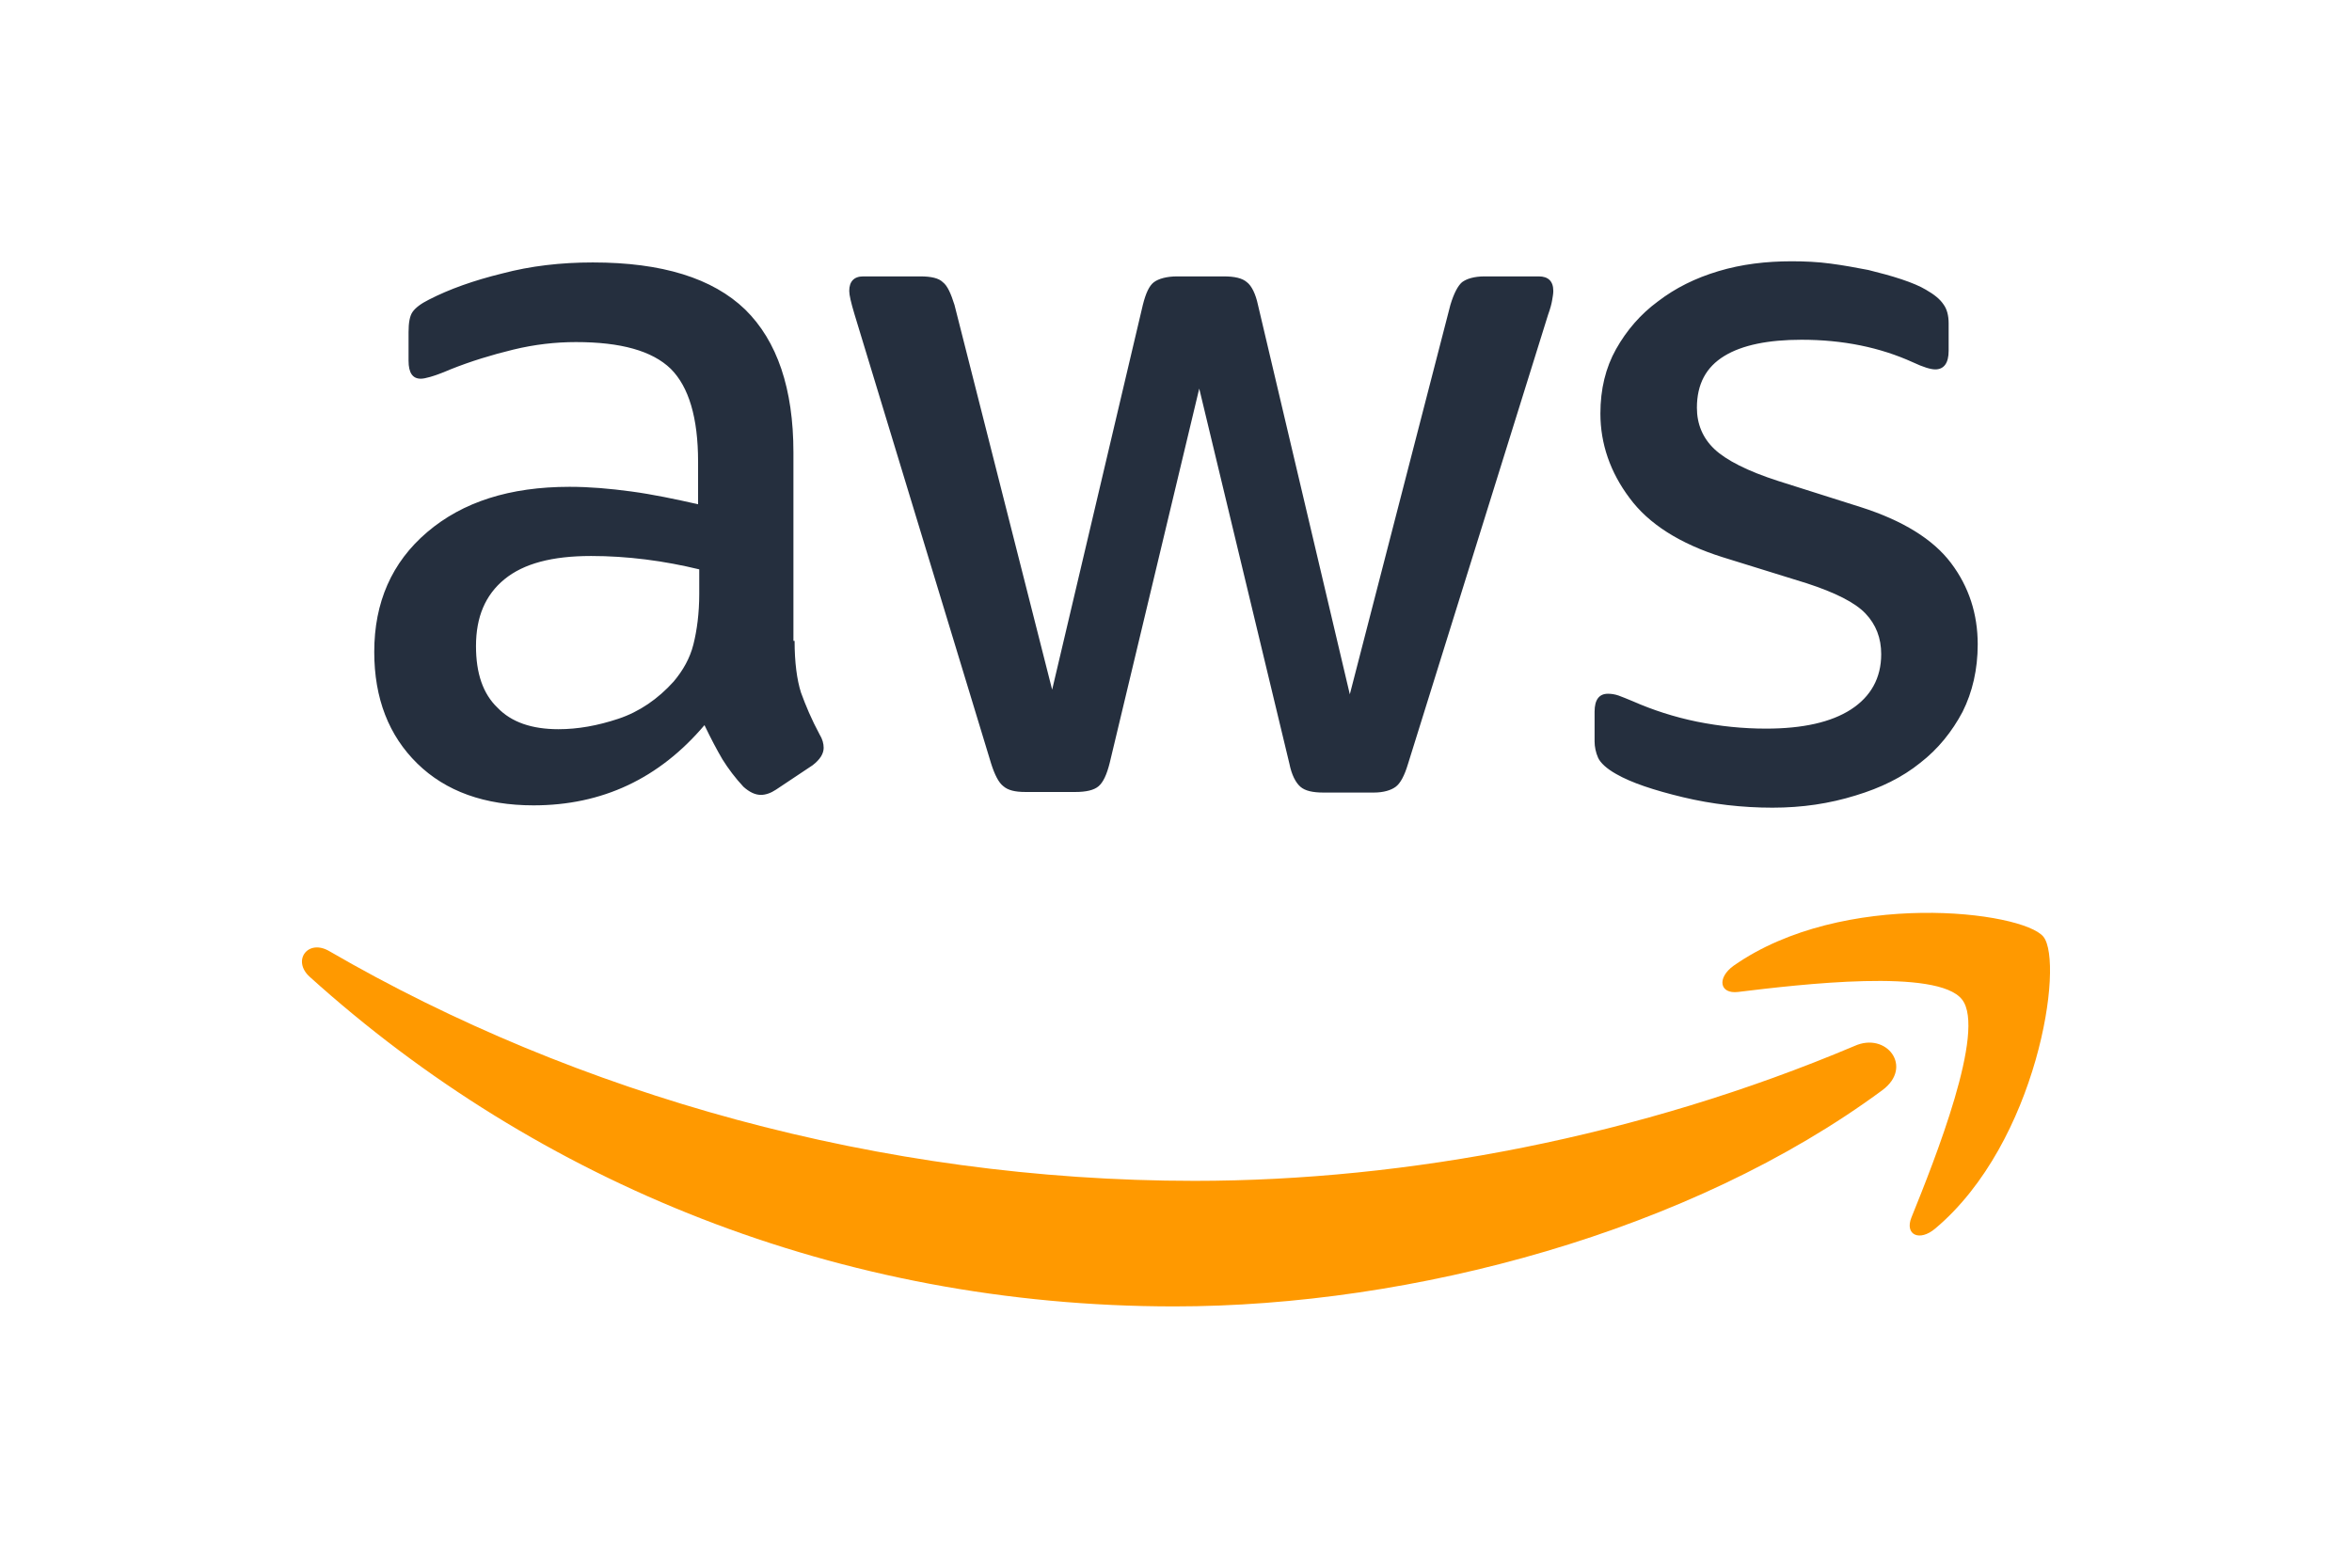
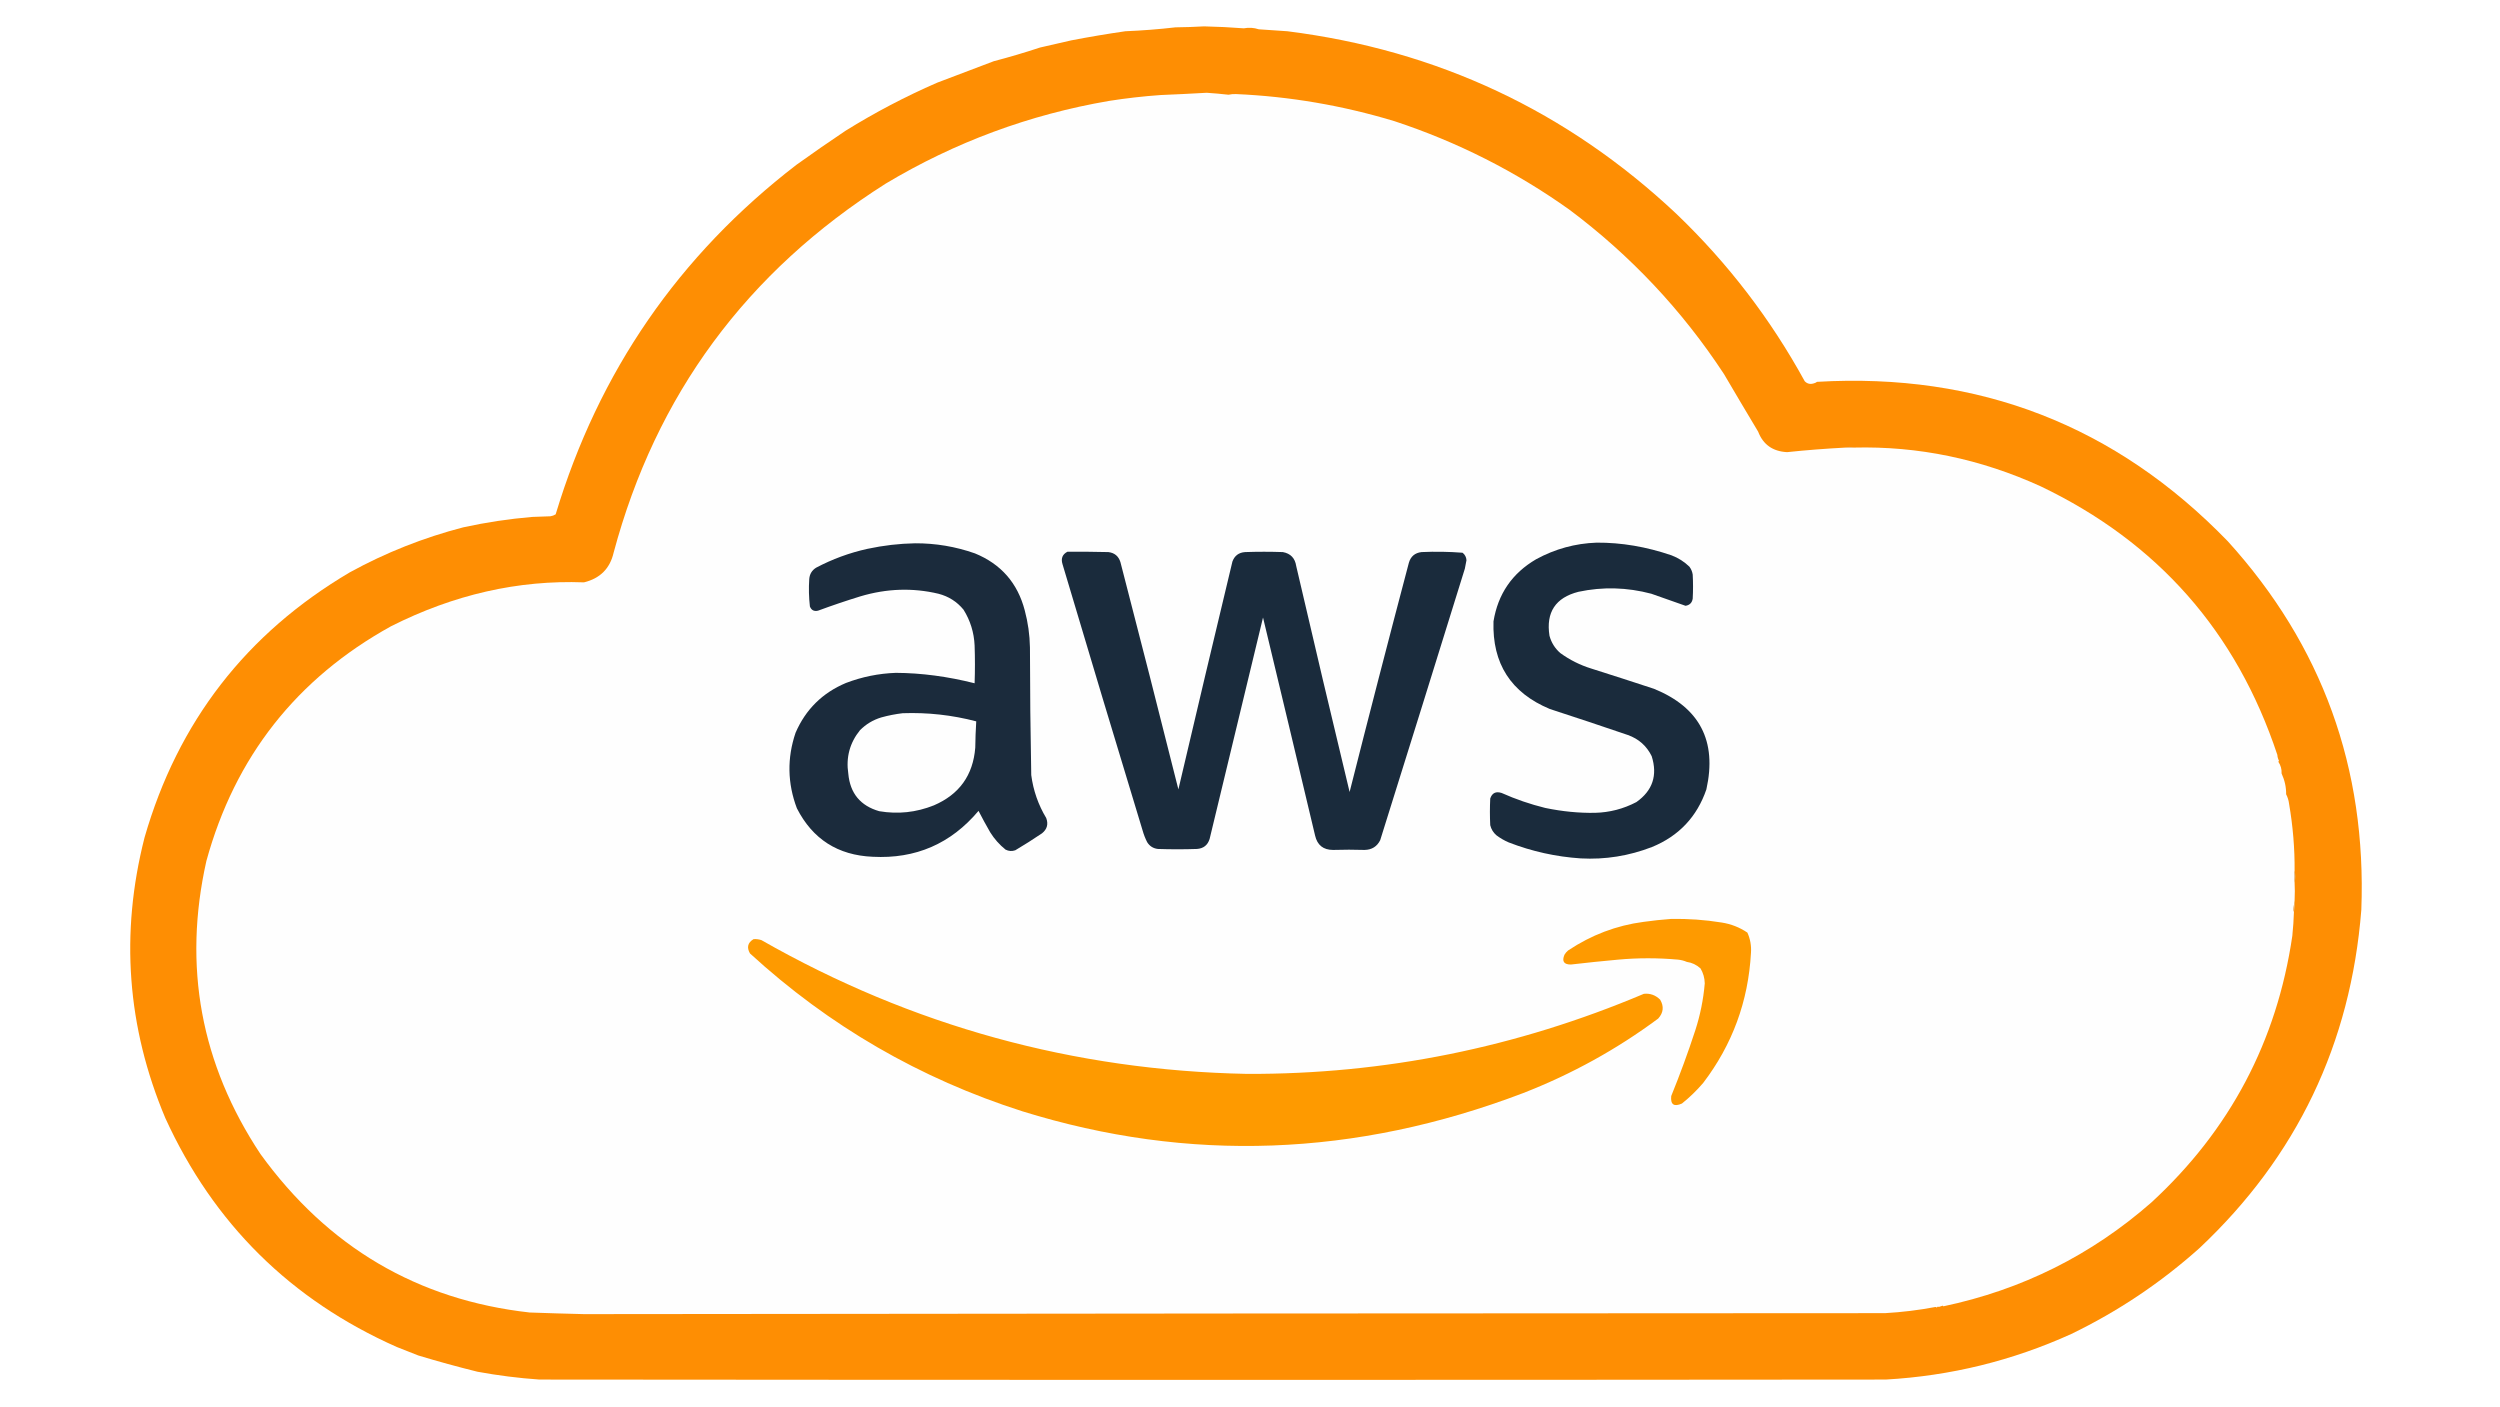
- <svg xmlns="http://www.w3.org/2000/svg" height="800" width="1200" xml:space="preserve" y="0" x="0" id="Layer_1" version="1.1" viewBox="-45.101 -44.95 390.872 269.7">
-   <style id="style1855" type="text/css">.st1{fill-rule:evenodd;clip-rule:evenodd;fill:#f90}</style>
-   <g transform="translate(-1.668 -1.1)" id="g1865">
-     <path id="path1857" d="M86.4 66.4c0 3.7.4 6.7 1.1 8.9.8 2.2 1.8 4.6 3.2 7.2.5.8.7 1.6.7 2.3 0 1-.6 2-1.9 3L83.2 92c-.9.6-1.8.9-2.6.9-1 0-2-.5-3-1.4-1.4-1.5-2.6-3.1-3.6-4.7-1-1.7-2-3.6-3.1-5.9-7.8 9.2-17.6 13.8-29.4 13.8-8.4 0-15.1-2.4-20-7.2-4.9-4.8-7.4-11.2-7.4-19.2 0-8.5 3-15.4 9.1-20.6 6.1-5.2 14.2-7.8 24.5-7.8 3.4 0 6.9.3 10.6.8 3.7.5 7.5 1.3 11.5 2.2v-7.3c0-7.6-1.6-12.9-4.7-16-3.2-3.1-8.6-4.6-16.3-4.6-3.5 0-7.1.4-10.8 1.3-3.7.9-7.3 2-10.8 3.4-1.6.7-2.8 1.1-3.5 1.3-.7.2-1.2.3-1.6.3-1.4 0-2.1-1-2.1-3.1v-4.9c0-1.6.2-2.8.7-3.5.5-.7 1.4-1.4 2.8-2.1 3.5-1.8 7.7-3.3 12.6-4.5C41 1.9 46.2 1.3 51.7 1.3c11.9 0 20.6 2.7 26.2 8.1 5.5 5.4 8.3 13.6 8.3 24.6v32.4zM45.8 81.6c3.3 0 6.7-.6 10.3-1.8 3.6-1.2 6.8-3.4 9.5-6.4 1.6-1.9 2.8-4 3.4-6.4.6-2.4 1-5.3 1-8.7v-4.2c-2.9-.7-6-1.3-9.2-1.7-3.2-.4-6.3-.6-9.4-.6-6.7 0-11.6 1.3-14.9 4-3.3 2.7-4.9 6.5-4.9 11.5 0 4.7 1.2 8.2 3.7 10.6 2.4 2.5 5.9 3.7 10.5 3.7zm80.3 10.8c-1.8 0-3-.3-3.8-1-.8-.6-1.5-2-2.1-3.9L96.7 10.2c-.6-2-.9-3.3-.9-4 0-1.6.8-2.5 2.4-2.5h9.8c1.9 0 3.2.3 3.9 1 .8.6 1.4 2 2 3.9l16.8 66.2 15.6-66.2c.5-2 1.1-3.3 1.9-3.9.8-.6 2.2-1 4-1h8c1.9 0 3.2.3 4 1 .8.6 1.5 2 1.9 3.9l15.8 67 17.3-67c.6-2 1.3-3.3 2-3.9.8-.6 2.1-1 3.9-1h9.3c1.6 0 2.5.8 2.5 2.5 0 .5-.1 1-.2 1.6-.1.6-.3 1.4-.7 2.5l-24.1 77.3c-.6 2-1.3 3.3-2.1 3.9-.8.6-2.1 1-3.8 1h-8.6c-1.9 0-3.2-.3-4-1-.8-.7-1.5-2-1.9-4L156 23l-15.4 64.4c-.5 2-1.1 3.3-1.9 4-.8.7-2.2 1-4 1zm128.5 2.7c-5.2 0-10.4-.6-15.4-1.8-5-1.2-8.9-2.5-11.5-4-1.6-.9-2.7-1.9-3.1-2.8-.4-.9-.6-1.9-.6-2.8v-5.1c0-2.1.8-3.1 2.3-3.1.6 0 1.2.1 1.8.3.6.2 1.5.6 2.5 1 3.4 1.5 7.1 2.7 11 3.5 4 .8 7.9 1.2 11.9 1.2 6.3 0 11.2-1.1 14.6-3.3 3.4-2.2 5.2-5.4 5.2-9.5 0-2.8-.9-5.1-2.7-7-1.8-1.9-5.2-3.6-10.1-5.2L246 52c-7.3-2.3-12.7-5.7-16-10.2-3.3-4.4-5-9.3-5-14.5 0-4.2.9-7.9 2.7-11.1 1.8-3.2 4.2-6 7.2-8.2 3-2.3 6.4-4 10.4-5.2 4-1.2 8.2-1.7 12.6-1.7 2.2 0 4.5.1 6.7.4 2.3.3 4.4.7 6.5 1.1 2 .5 3.9 1 5.7 1.6 1.8.6 3.2 1.2 4.2 1.8 1.4.8 2.4 1.6 3 2.5.6.8.9 1.9.9 3.3v4.7c0 2.1-.8 3.2-2.3 3.2-.8 0-2.1-.4-3.8-1.2-5.7-2.6-12.1-3.9-19.2-3.9-5.7 0-10.2.9-13.3 2.8-3.1 1.9-4.7 4.8-4.7 8.9 0 2.8 1 5.2 3 7.1 2 1.9 5.7 3.8 11 5.5l14.2 4.5c7.2 2.3 12.4 5.5 15.5 9.6 3.1 4.1 4.6 8.8 4.6 14 0 4.3-.9 8.2-2.6 11.6-1.8 3.4-4.2 6.4-7.3 8.8-3.1 2.5-6.8 4.3-11.1 5.6-4.5 1.4-9.2 2.1-14.3 2.1z" fill="#252f3e" />
-     <g id="g1863">
-       <path id="path1859" d="M273.5 143.7c-32.9 24.3-80.7 37.2-121.8 37.2-57.6 0-109.5-21.3-148.7-56.7-3.1-2.8-.3-6.6 3.4-4.4 42.4 24.6 94.7 39.5 148.8 39.5 36.5 0 76.6-7.6 113.5-23.2 5.5-2.5 10.2 3.6 4.8 7.6z" class="st1" />
-       <path id="path1861" d="M287.2 128.1c-4.2-5.4-27.8-2.6-38.5-1.3-3.2.4-3.7-2.4-.8-4.5 18.8-13.2 49.7-9.4 53.3-5 3.6 4.5-1 35.4-18.6 50.2-2.7 2.3-5.3 1.1-4.1-1.9 4-9.9 12.9-32.2 8.7-37.5z" class="st1" />
-     </g>
+ <svg xmlns="http://www.w3.org/2000/svg" version="1.1" width="3840px" height="2160px" style="shape-rendering:geometricPrecision; text-rendering:geometricPrecision; image-rendering:optimizeQuality; fill-rule:evenodd; clip-rule:evenodd">
+   <g>
+     <path style="opacity:1" fill="#fe8e03" d="M 1849.5,40.5 C 1869.88,40.942 1890.22,41.942 1910.5,43.5C 1918.34,42.036 1926.01,42.536 1933.5,45C 1948.16,46.095 1962.83,47.095 1977.5,48C 2208.06,77.093 2407.39,170.76 2575.5,329C 2654.14,404.446 2719.64,489.946 2772,585.5C 2775.66,589.367 2780.16,590.534 2785.5,589C 2787.54,588.546 2789.37,587.713 2791,586.5C 3039.45,571.949 3249.78,653.616 3422,831.5C 3566.88,991.275 3635.22,1179.94 3627,1397.5C 3610.71,1603.31 3527.88,1776.47 3378.5,1917C 3319.04,1970.23 3253.37,2014.23 3181.5,2049C 3091.11,2090.01 2996.11,2113.35 2896.5,2119C 2207.17,2119.67 1517.83,2119.67 828.5,2119C 796.615,2116.78 764.948,2112.78 733.5,2107C 702.864,2099.43 672.53,2091.09 642.5,2082C 631.482,2077.66 620.482,2073.33 609.5,2069C 446.641,1996.81 328.141,1879.64 254,1717.5C 195.08,1577.63 184.413,1433.96 222,1286.5C 273.144,1108.71 378.311,972.873 537.5,879C 592.538,848.825 650.538,825.825 711.5,810C 746.464,802.337 781.798,797.003 817.5,794C 826.833,793.667 836.167,793.333 845.5,793C 848.376,792.562 851.043,791.562 853.5,790C 919.461,570.953 1042.79,391.953 1223.5,253C 1248.22,235.277 1273.22,217.943 1298.5,201C 1343.64,172.93 1390.64,148.263 1439.5,127C 1468.49,116.013 1497.49,105.013 1526.5,94C 1550.36,87.758 1574.03,80.758 1597.5,73C 1613.56,69.318 1629.56,65.651 1645.5,62C 1673.05,56.689 1700.72,52.022 1728.5,48C 1754.28,46.952 1779.95,44.952 1805.5,42C 1820.34,41.831 1835.01,41.331 1849.5,40.5 Z" />
+   </g>
+   <g>
+     <path style="opacity:1" fill="#fefefe" d="M 2834.5,687.5 C 2838.81,687.554 2843.14,687.554 2847.5,687.5C 2946.4,685.035 3042.06,704.868 3134.5,747C 3314.12,832.958 3435.29,970.458 3498,1159.5C 3498.2,1162.69 3499.03,1165.69 3500.5,1168.5C 3500.29,1169.09 3499.96,1169.59 3499.5,1170C 3503.23,1175.61 3504.9,1181.61 3504.5,1188C 3509.34,1198.54 3511.67,1209.21 3511.5,1220C 3513.84,1224.5 3515.34,1229.33 3516,1234.5C 3521.96,1269.26 3524.8,1303.59 3524.5,1337.5C 3523.32,1342.57 3523.32,1348.57 3524.5,1355.5C 3524.97,1363.92 3524.97,1373.25 3524.5,1383.5C 3523.81,1387.9 3523.14,1392.4 3522.5,1397C 3522.62,1398.14 3522.95,1399.31 3523.5,1400.5C 3523.12,1412.64 3522.29,1424.98 3521,1437.5C 3497.28,1599.42 3425.12,1735.92 3304.5,1847C 3212.33,1927.84 3105.83,1981 2985,2006.5C 2984.67,2006.17 2984.33,2005.83 2984,2005.5C 2982,2006.17 2980,2006.83 2978,2007.5C 2976.85,2006.54 2975.85,2006.88 2975,2008.5C 2974.44,2007.98 2973.77,2007.64 2973,2007.5C 2947.39,2012.35 2921.56,2015.52 2895.5,2017C 2226.08,2017.22 1559.92,2017.72 897,2018.5C 869.224,2017.83 841.391,2017 813.5,2016C 641.352,1996.72 503.519,1915.55 400,1772.5C 308.396,1634.26 280.729,1484.26 317,1322.5C 360.963,1162.48 455.463,1042.31 600.5,962C 697.164,913.222 795.998,890.722 897,894.5C 921.716,888.452 936.882,873.285 942.5,849C 1007.42,606.558 1146.76,417.558 1360.5,282C 1466.92,218.305 1581.25,175.971 1703.5,155C 1729.72,150.873 1756.05,147.873 1782.5,146C 1806.18,145.018 1829.85,143.851 1853.5,142.5C 1864.74,143.248 1875.91,144.248 1887,145.5C 1890.92,144.645 1894.75,144.312 1898.5,144.5C 1980.73,148.095 2061.73,161.929 2141.5,186C 2238.28,217.889 2327.95,263.222 2410.5,322C 2504.51,392.342 2583.68,476.508 2648,574.5C 2665.41,604.158 2682.91,633.658 2700.5,663C 2708.14,682.886 2722.97,693.386 2745,694.5C 2774.51,691.397 2804.34,689.064 2834.5,687.5 Z" />
+   </g>
+   <g>
+     <path style="opacity:1" fill="#e6c79f" d="M 2847.5,687.5 C 2843.14,687.554 2838.81,687.554 2834.5,687.5C 2838.83,686.167 2843.17,686.167 2847.5,687.5 Z" />
+   </g>
+   <g>
+     <path style="opacity:1" fill="#1a2b3c" d="M 2452.5,833.5 C 2490.4,833.263 2528.73,839.763 2567.5,853C 2577.9,856.948 2587.07,862.781 2595,870.5C 2597.64,874.072 2599.3,878.072 2600,882.5C 2600.67,894.833 2600.67,907.167 2600,919.5C 2599.01,925.82 2595.35,929.486 2589,930.5C 2571.57,924.203 2554.07,918.037 2536.5,912C 2499.15,902.066 2461.81,901.066 2424.5,909C 2389.25,917.997 2374.41,940.497 2380,976.5C 2382.83,986.987 2388.33,995.821 2396.5,1003C 2411.11,1013.64 2427.11,1021.64 2444.5,1027C 2476.57,1037.14 2508.57,1047.47 2540.5,1058C 2610.73,1086.62 2637.56,1138.12 2621,1212.5C 2606.57,1254.6 2578.73,1284.1 2537.5,1301C 2502.07,1314.71 2465.57,1320.55 2428,1318.5C 2389.95,1315.96 2353.12,1307.79 2317.5,1294C 2310.71,1291.1 2304.37,1287.44 2298.5,1283C 2293.68,1278.85 2290.52,1273.68 2289,1267.5C 2288.33,1253.83 2288.33,1240.17 2289,1226.5C 2291.87,1217.98 2297.7,1215.15 2306.5,1218C 2328.13,1227.65 2350.46,1235.32 2373.5,1241C 2399.76,1246.45 2425.26,1248.95 2450,1248.5C 2472.44,1247.93 2493.6,1242.43 2513.5,1232C 2538.46,1214.37 2546.29,1190.87 2537,1161.5C 2529.26,1145.76 2517.09,1134.93 2500.5,1129C 2460.61,1115.36 2420.61,1102.03 2380.5,1089C 2320.79,1064.09 2291.96,1019.26 2294,954.5C 2300.86,912.322 2322.69,880.489 2359.5,859C 2388.6,843.144 2419.6,834.644 2452.5,833.5 Z" />
+   </g>
+   <g>
+     <path style="opacity:1" fill="#1b2b3c" d="M 1405.5,834.5 C 1437.02,834.365 1467.69,839.532 1497.5,850C 1537.54,866.379 1563.04,895.545 1574,937.5C 1579,956.167 1581.67,975.167 1582,994.5C 1582.08,1059.84 1582.74,1125.18 1584,1190.5C 1587.08,1214.09 1594.75,1236.09 1607,1256.5C 1610.51,1265.91 1608.34,1273.74 1600.5,1280C 1587.08,1289.09 1573.41,1297.76 1559.5,1306C 1554.41,1307.82 1549.41,1307.49 1544.5,1305C 1535.16,1297.47 1527.33,1288.64 1521,1278.5C 1514.75,1267.66 1508.75,1256.66 1503,1245.5C 1460.54,1295.98 1406.37,1319.48 1340.5,1316C 1286.95,1313.72 1248.12,1288.89 1224,1241.5C 1209.48,1203.08 1208.81,1164.41 1222,1125.5C 1237.53,1089.63 1263.37,1064.13 1299.5,1049C 1324.17,1039.6 1349.67,1034.43 1376,1033.5C 1415.21,1033.7 1455.54,1039.04 1497,1049.5C 1497.67,1030.17 1497.67,1010.83 1497,991.5C 1496.11,971.61 1490.45,953.277 1480,936.5C 1469.9,924.192 1457.07,916.025 1441.5,912C 1401.94,902.573 1361.94,903.906 1321.5,916C 1299.61,922.741 1277.94,930.074 1256.5,938C 1250.39,939.416 1246.22,937.25 1244,931.5C 1242.41,917.556 1242.07,903.556 1243,889.5C 1243.57,881.862 1247.07,876.028 1253.5,872C 1278.49,858.779 1304.83,849.112 1332.5,843C 1356.98,837.77 1381.32,834.936 1405.5,834.5 Z" />
+   </g>
+   <g>
+     <path style="opacity:1" fill="#1a2b3c" d="M 1639.5,847.5 C 1660.5,847.333 1681.5,847.5 1702.5,848C 1712,849.161 1718.16,854.328 1721,863.5C 1751.13,979.706 1780.8,1096.04 1810,1212.5C 1837.35,1095.76 1865.02,979.089 1893,862.5C 1896.36,853.481 1902.86,848.647 1912.5,848C 1931.83,847.333 1951.17,847.333 1970.5,848C 1982.38,850.214 1989.21,857.381 1991,869.5C 2017.88,985.346 2045.21,1101.01 2073,1216.5C 2102.71,1098.99 2133.04,981.656 2164,864.5C 2166.83,854.671 2173.33,849.171 2183.5,848C 2204.56,847.034 2225.56,847.368 2246.5,849C 2250.21,851.929 2252.21,855.762 2252.5,860.5C 2251.62,864.809 2250.79,869.142 2250,873.5C 2206.86,1012.57 2163.53,1151.57 2120,1290.5C 2115.11,1300.29 2107.11,1305.29 2096,1305.5C 2080.1,1304.99 2063.93,1304.99 2047.5,1305.5C 2032.54,1305.44 2023.38,1298.1 2020,1283.5C 1993.49,1171.8 1966.82,1060.13 1940,948.5C 1912.67,1061.82 1885.34,1175.16 1858,1288.5C 1855.05,1298.12 1848.55,1303.29 1838.5,1304C 1818.5,1304.67 1798.5,1304.67 1778.5,1304C 1771.27,1303.14 1765.77,1299.64 1762,1293.5C 1759.08,1287.74 1756.75,1281.74 1755,1275.5C 1713.59,1139.28 1672.59,1002.95 1632,866.5C 1629.35,857.825 1631.85,851.492 1639.5,847.5 Z" />
+   </g>
+   <g>
+     <path style="opacity:1" fill="#fefefe" d="M 1386.5,1095.5 C 1424.81,1094.13 1462.48,1098.3 1499.5,1108C 1498.68,1121.42 1498.18,1134.92 1498,1148.5C 1494.62,1190.76 1473.45,1220.26 1434.5,1237C 1407.31,1247.9 1379.31,1250.9 1350.5,1246C 1321.59,1237.71 1305.76,1218.54 1303,1188.5C 1299.2,1163.35 1305.2,1141.02 1321,1121.5C 1330.16,1112.33 1340.99,1105.83 1353.5,1102C 1364.47,1098.95 1375.47,1096.79 1386.5,1095.5 Z" />
+   </g>
+   <g>
+     <path style="opacity:1" fill="#e6c79f" d="M 3524.5,1337.5 C 3525.83,1343.5 3525.83,1349.5 3524.5,1355.5C 3523.32,1348.57 3523.32,1342.57 3524.5,1337.5 Z" />
+   </g>
+   <g>
+     <path style="opacity:1" fill="#e6c79f" d="M 3524.5,1383.5 C 3524.82,1389.36 3524.49,1395.02 3523.5,1400.5C 3522.95,1399.31 3522.62,1398.14 3522.5,1397C 3523.14,1392.4 3523.81,1387.9 3524.5,1383.5 Z" />
+   </g>
+   <g>
+     <path style="opacity:1" fill="#fe9a00" d="M 2566.5,1411.5 C 2592.67,1410.97 2618.67,1412.8 2644.5,1417C 2658.92,1419.25 2672.09,1424.41 2684,1432.5C 2688.42,1442.34 2690.25,1452.68 2689.5,1463.5C 2685.43,1537.91 2660.93,1604.58 2616,1663.5C 2606.13,1675.04 2595.3,1685.54 2583.5,1695C 2571.17,1700.48 2565.67,1696.65 2567,1683.5C 2580.51,1650.29 2592.85,1616.63 2604,1582.5C 2611.59,1559.04 2616.42,1535.04 2618.5,1510.5C 2618.35,1502.22 2616.18,1494.55 2612,1487.5C 2605.8,1481.89 2598.8,1478.56 2591,1477.5C 2586.71,1475.64 2582.21,1474.47 2577.5,1474C 2546.63,1471.21 2515.97,1471.21 2485.5,1474C 2461.3,1476.2 2437.14,1478.7 2413,1481.5C 2402.1,1481.59 2398.76,1476.59 2403,1466.5C 2404.46,1464.04 2406.29,1461.87 2408.5,1460C 2444.19,1436.12 2482.86,1421.46 2524.5,1416C 2538.6,1414.02 2552.6,1412.52 2566.5,1411.5 Z" />
+   </g>
+   <g>
+     <path style="opacity:1" fill="#fe9a00" d="M 1157.5,1442.5 C 1161.6,1442.23 1165.6,1442.73 1169.5,1444C 1400.44,1575.74 1649.11,1644.24 1915.5,1649.5C 2126.19,1650.21 2329.36,1609.21 2525,1526.5C 2534.6,1525.5 2542.94,1528.5 2550,1535.5C 2556.08,1545.81 2555.08,1555.48 2547,1564.5C 2483.29,1611.79 2414.12,1649.96 2339.5,1679C 2082.23,1776.98 1825.89,1786.32 1570.5,1707C 1412.97,1656.67 1273.47,1575.84 1152,1464.5C 1146.65,1455.24 1148.48,1447.91 1157.5,1442.5 Z" />
  </g>
</svg>
